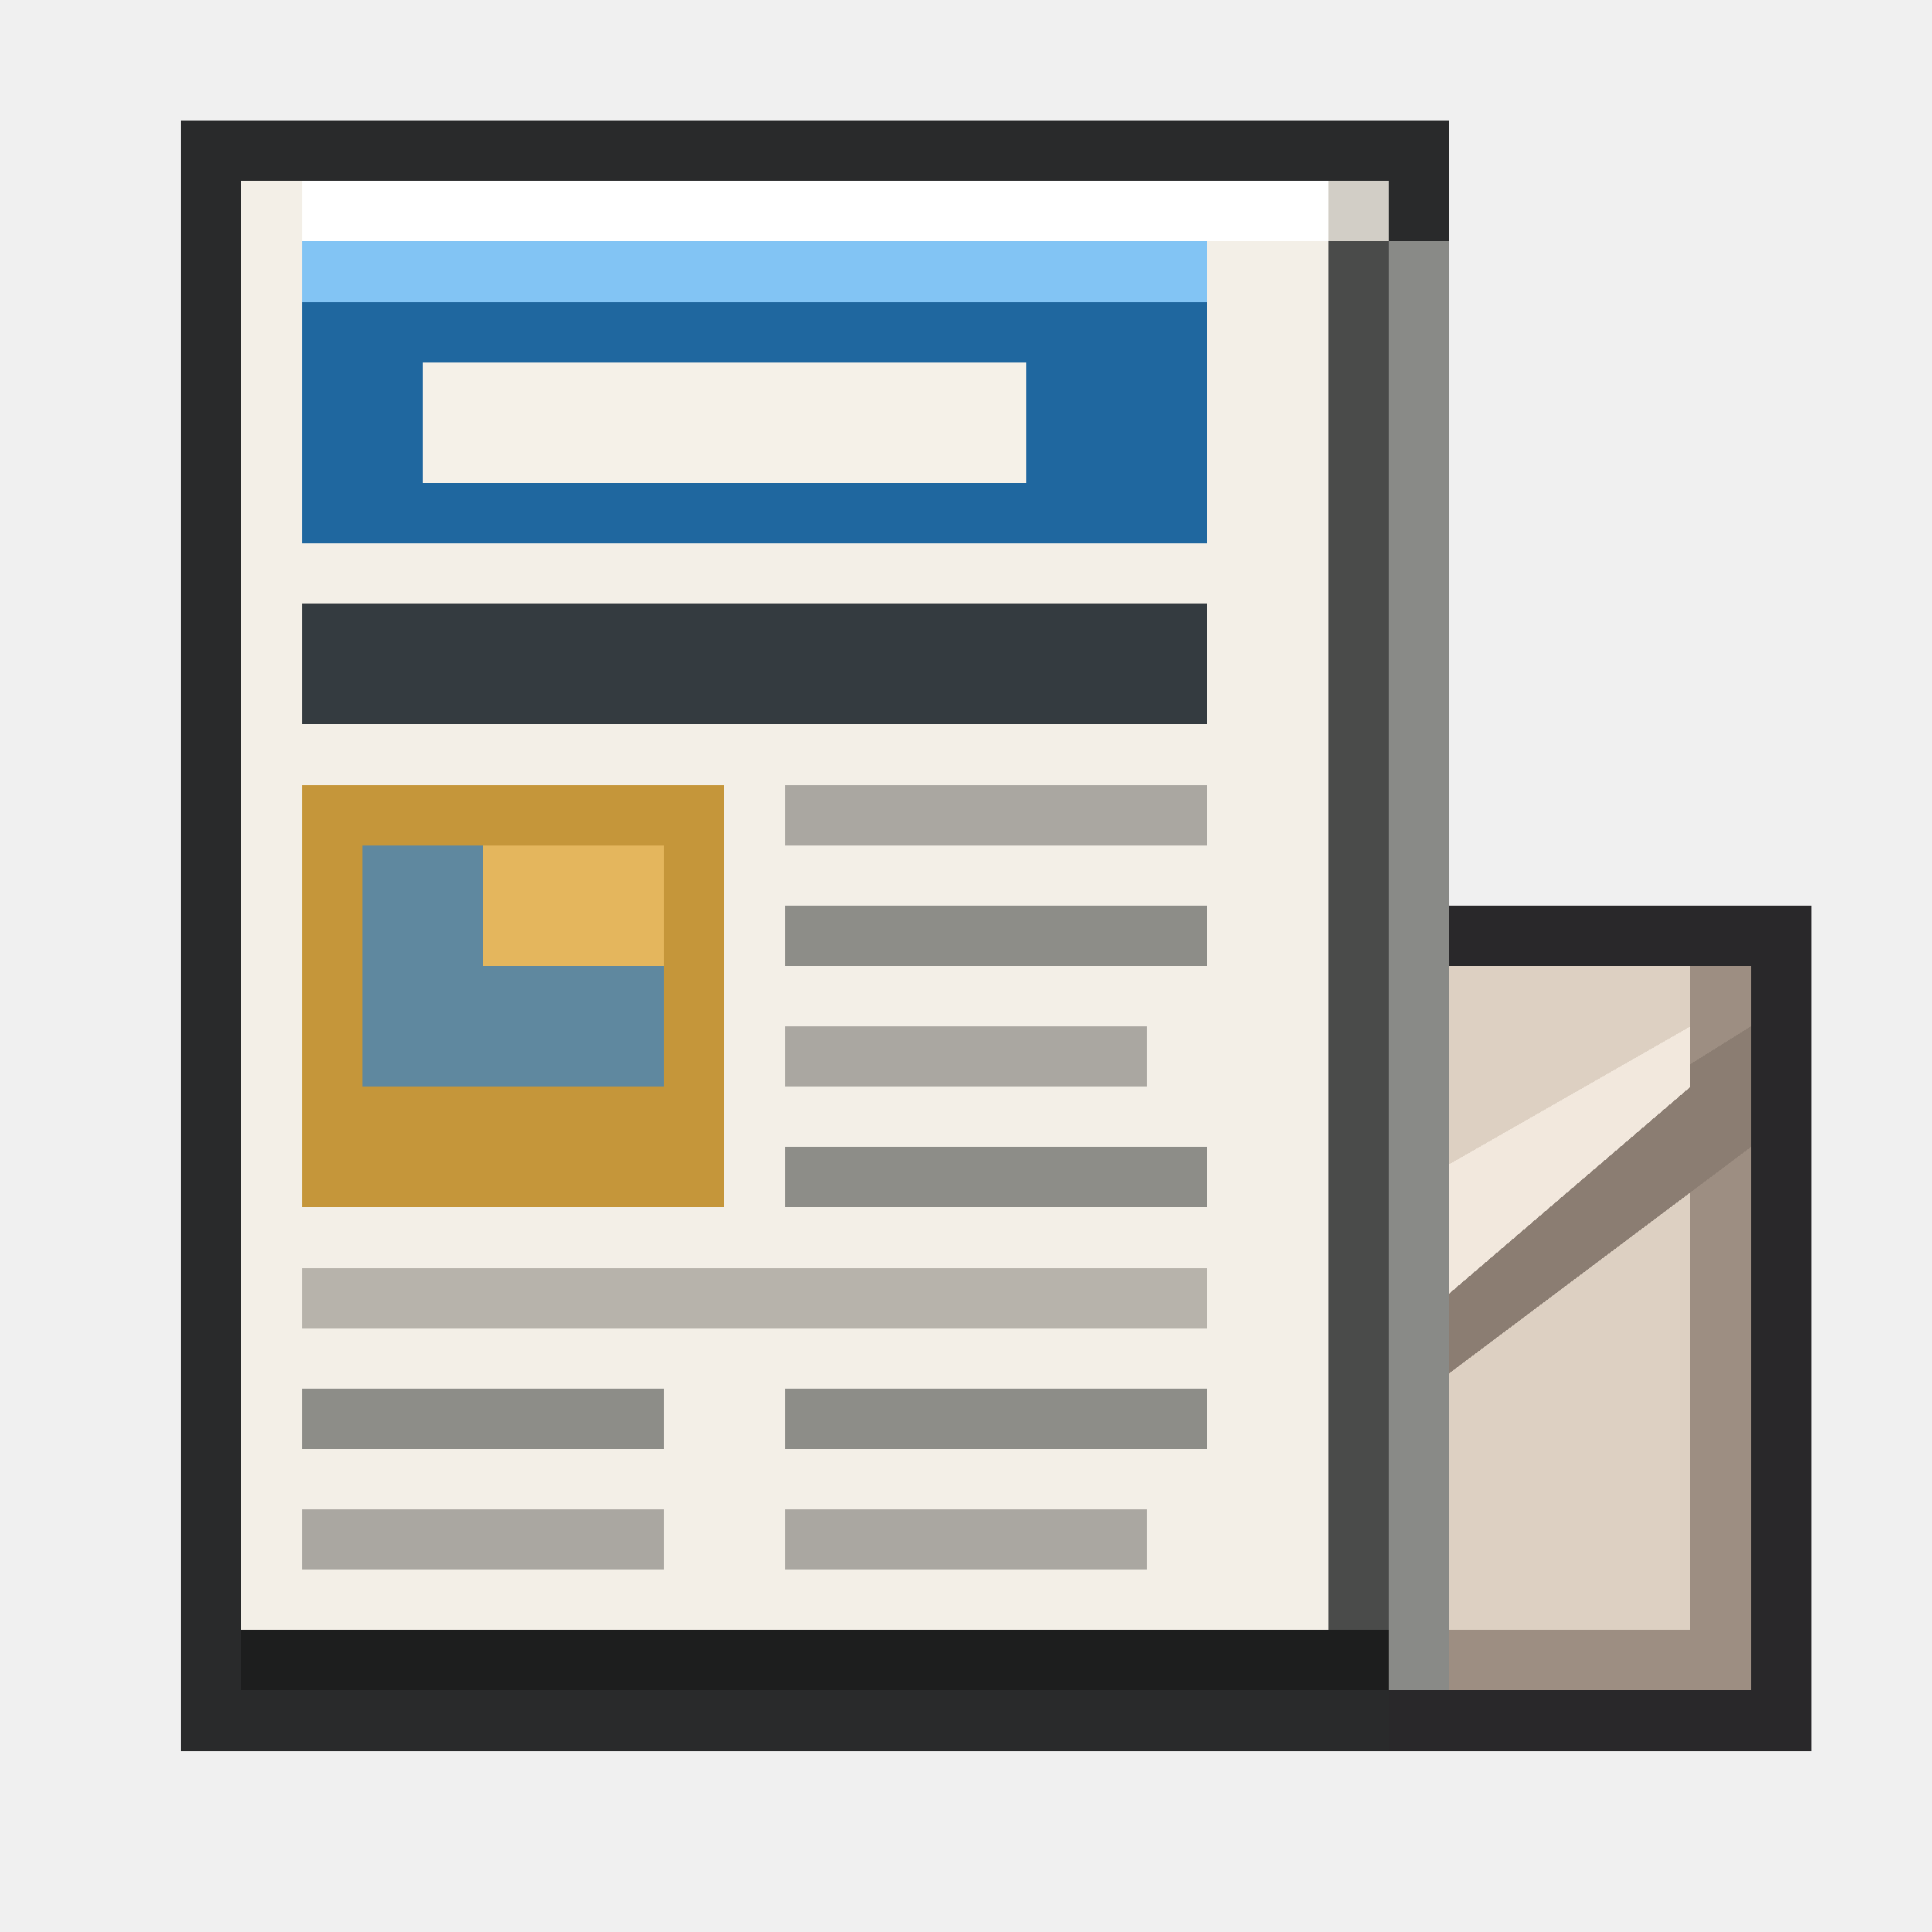
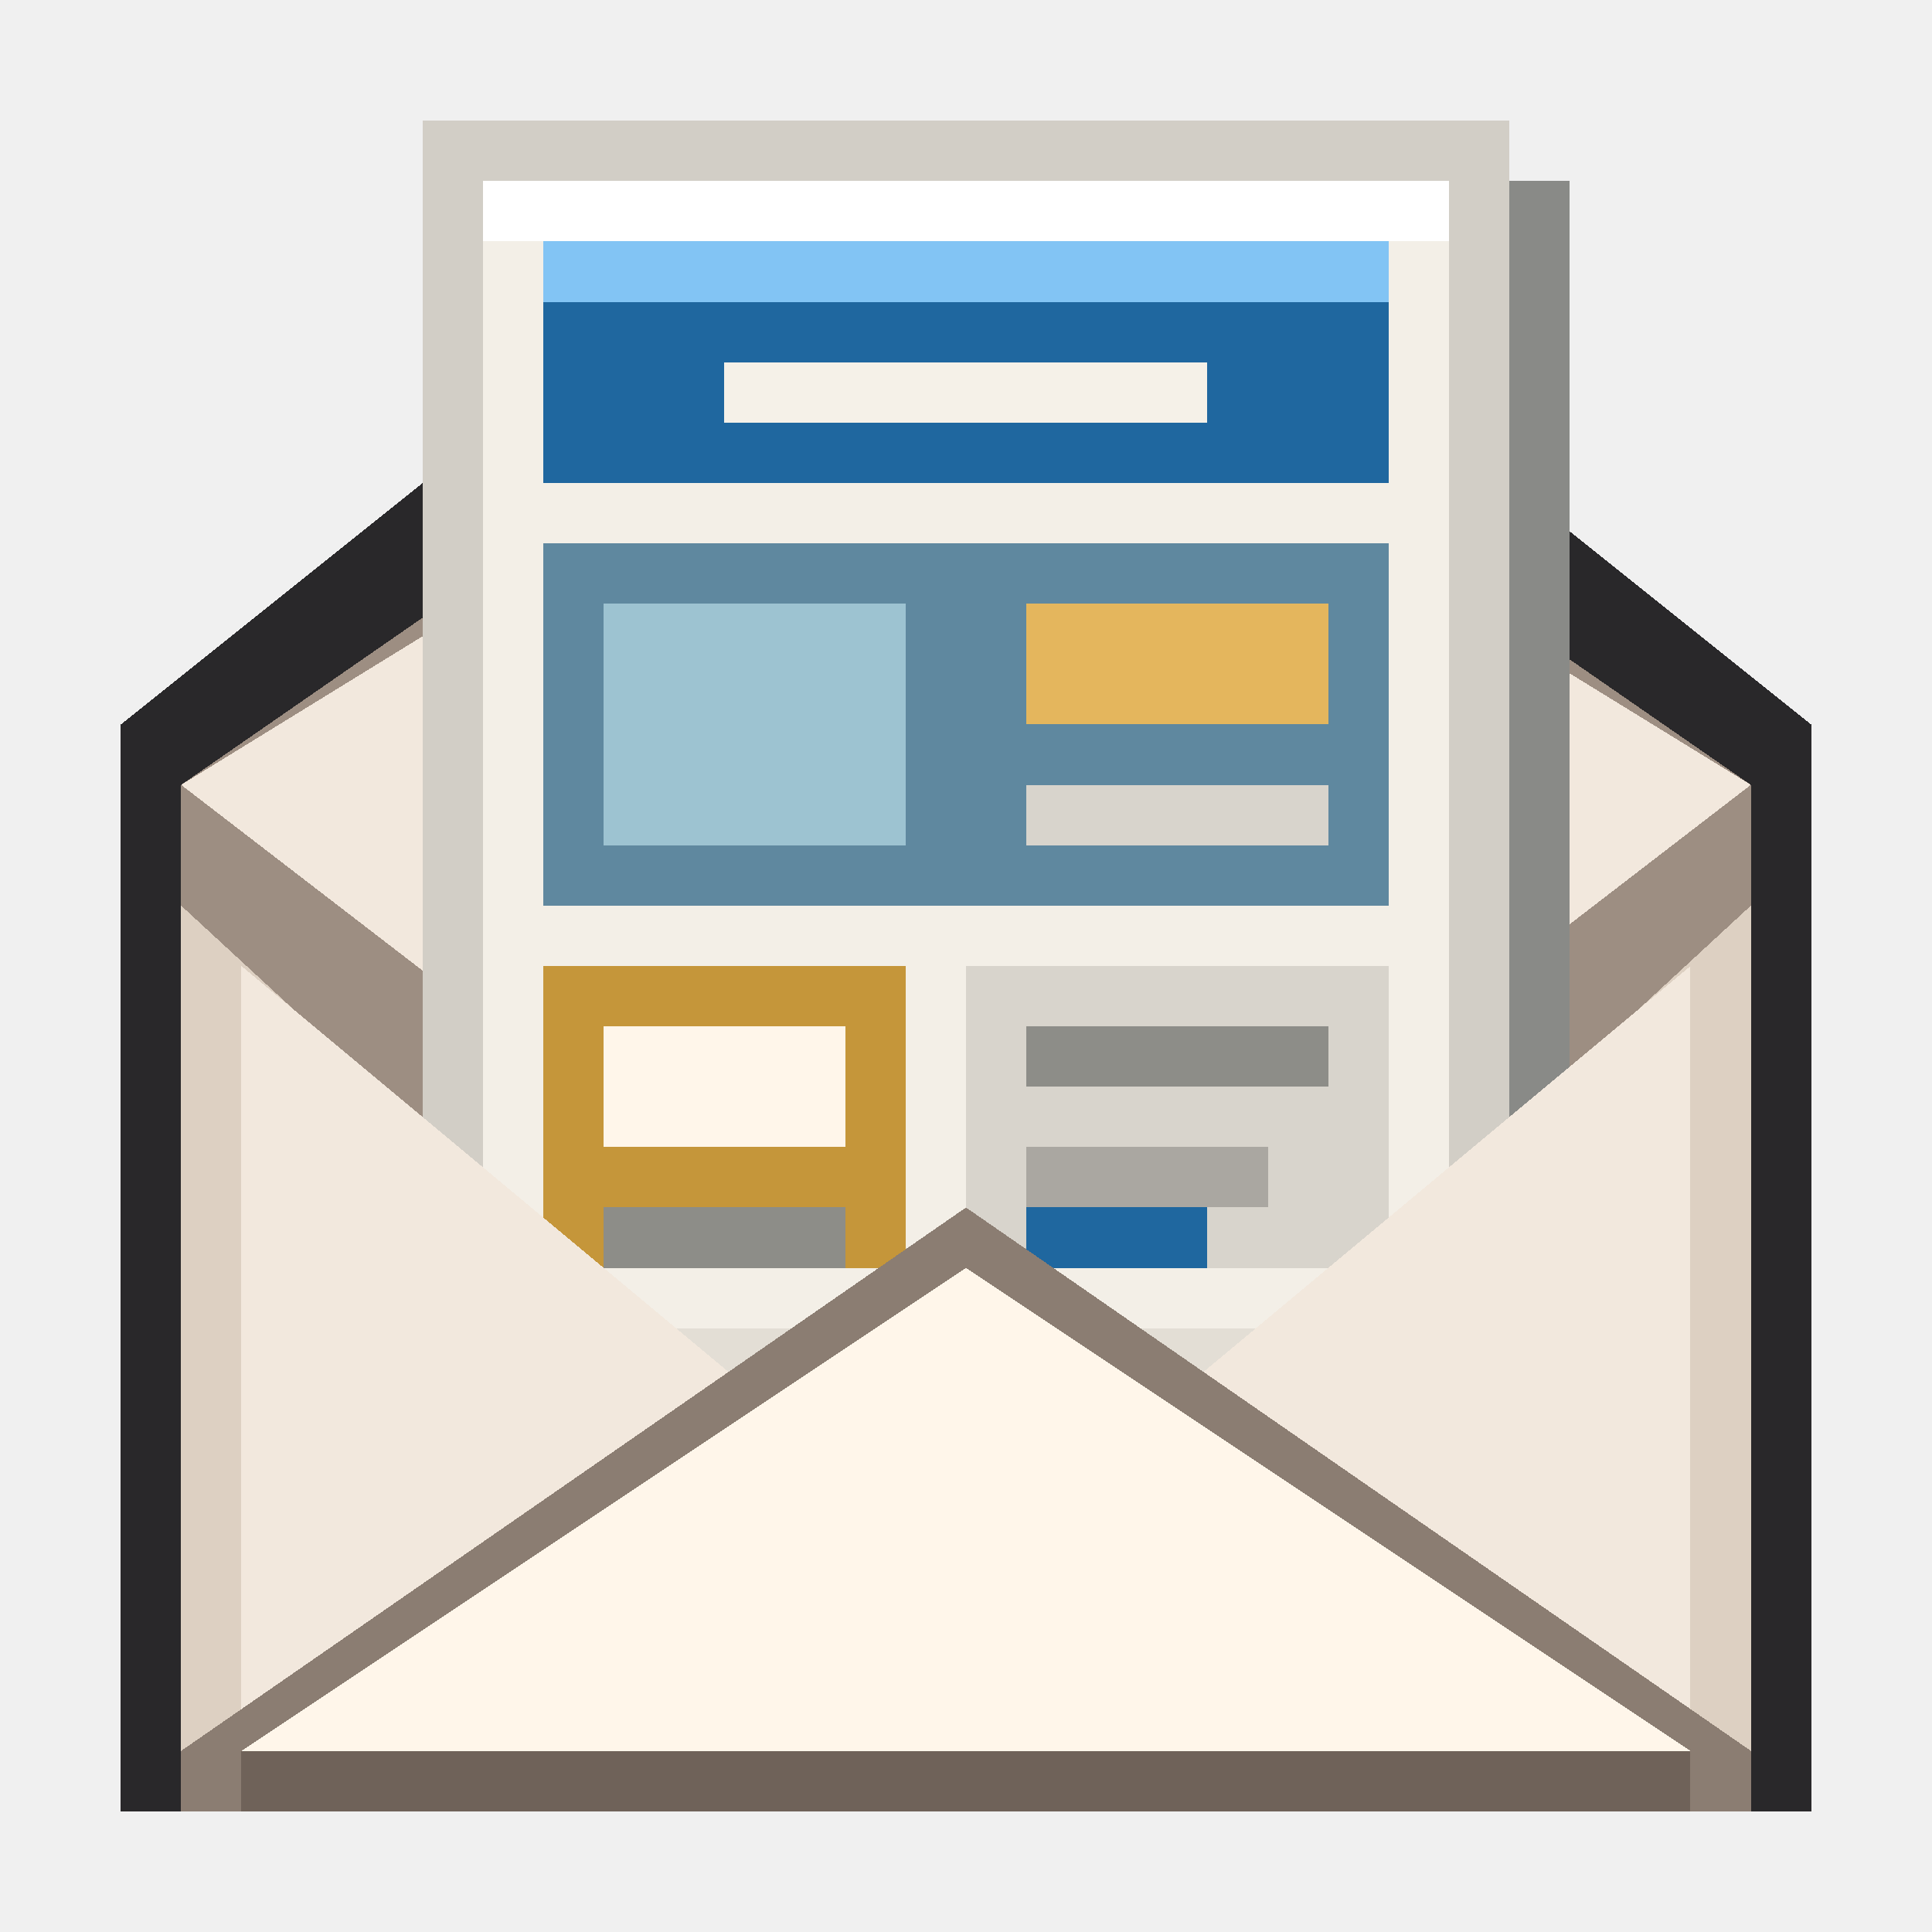
<svg xmlns="http://www.w3.org/2000/svg" viewBox="0 0 32 32" shape-rendering="crispEdges" data-m98-concept="understandingfafsa" data-m98-grid="32">
-   <path fill="#29282a" d="M13 15H30V29H13Z" />
-   <rect fill="#9d8e82" x="14" y="16" width="15" height="12" />
-   <rect fill="#ddd0c2" x="14" y="16" width="14" height="11" />
-   <polygon fill="#8b7d72" points="14,17 21,22 29,17 29,19 21,25 14,19" />
-   <polygon fill="#f2e8dd" points="15,17 21,21 28,17 28,18 21,24 15,18" />
-   <path fill="#292a2b" d="M3 2H24V28H23V29H3Z" />
-   <rect fill="#898a87" x="5" y="4" width="19" height="24" />
-   <rect fill="#d2cec6" x="4" y="3" width="19" height="25" />
-   <rect fill="#f3efe7" x="4" y="3" width="18" height="24" />
-   <rect fill="#ffffff" x="5" y="3" width="17" height="1" />
-   <rect fill="#1f679f" x="5" y="4" width="15" height="5" />
-   <rect fill="#82c4f4" x="5" y="4" width="15" height="1" />
-   <rect fill="#f5f1e8" x="7" y="6" width="10" height="2" />
-   <rect fill="#343b40" x="5" y="10" width="15" height="2" />
-   <rect fill="#c5963a" x="5" y="13" width="7" height="7" />
-   <rect fill="#5f889f" x="6" y="14" width="5" height="4" />
-   <rect fill="#e4b65d" x="8" y="14" width="3" height="2" />
-   <rect fill="#aaa7a1" x="13" y="13" width="7" height="1" />
-   <rect fill="#8d8d88" x="13" y="15" width="7" height="1" />
-   <rect fill="#aaa7a1" x="13" y="17" width="6" height="1" />
-   <rect fill="#8d8d88" x="13" y="19" width="7" height="1" />
-   <rect fill="#b7b3ab" x="5" y="21" width="15" height="1" />
-   <rect fill="#8d8d88" x="5" y="23" width="6" height="1" />
-   <rect fill="#aaa7a1" x="5" y="25" width="6" height="1" />
-   <rect fill="#8d8d88" x="13" y="23" width="7" height="1" />
-   <rect fill="#aaa7a1" x="13" y="25" width="6" height="1" />
-   <rect fill="#4a4b4a" x="22" y="4" width="1" height="23" />
-   <rect fill="#1d1e1e" x="4" y="27" width="19" height="1" />
+   <path fill="#29282a" d="M2 12L7 8V2H25V8L30 12V30H2Z" />
+   <polygon fill="#9d8e82" points="3,13 16,4 29,13 29,29 3,29" />
+   <polygon fill="#f2e8dd" points="3,13 16,5 29,13 16,23" />
+   <rect fill="#898a87" x="8" y="3" width="18" height="24" />
+   <rect fill="#d2cec6" x="7" y="2" width="18" height="25" />
+   <rect fill="#f3efe7" x="8" y="3" width="16" height="23" />
+   <rect fill="#ffffff" x="8" y="3" width="16" height="1" />
+   <rect fill="#1f679f" x="9" y="4" width="14" height="4" />
+   <rect fill="#82c4f4" x="9" y="4" width="14" height="1" />
+   <rect fill="#f5f1e8" x="12" y="6" width="8" height="1" />
+   <rect fill="#5f889f" x="9" y="9" width="14" height="6" />
+   <rect fill="#9dc3d1" x="10" y="10" width="5" height="4" />
+   <rect fill="#e4b65d" x="17" y="10" width="5" height="2" />
+   <rect fill="#d8d4cc" x="17" y="13" width="5" height="1" />
+   <rect fill="#c5963a" x="9" y="16" width="6" height="5" />
+   <rect fill="#fff6ea" x="10" y="17" width="4" height="2" />
+   <rect fill="#8d8d88" x="10" y="20" width="4" height="1" />
+   <rect fill="#d8d4cc" x="16" y="16" width="7" height="5" />
+   <rect fill="#8d8d88" x="17" y="17" width="5" height="1" />
+   <rect fill="#aaa7a1" x="17" y="19" width="4" height="1" />
+   <rect fill="#1f679f" x="17" y="20" width="3" height="1" />
+   <rect fill="#e3ded5" x="9" y="22" width="14" height="3" />
+   <rect fill="#8d8d88" x="10" y="23" width="5" height="1" />
+   <rect fill="#c5963a" x="17" y="23" width="5" height="1" />
+   <polygon fill="#ddd0c2" points="3,15 16,27 29,15 29,29 3,29" />
+   <polygon fill="#f2e8dd" points="4,16 16,26 28,16 28,29 4,29" />
+   <polygon fill="#8b7d72" points="3,29 16,20 29,29 29,30 3,30" />
+   <polygon fill="#fff6ea" points="4,29 16,21 28,29" />
+   <rect fill="#6f6259" x="4" y="29" width="24" height="1" />
</svg>
